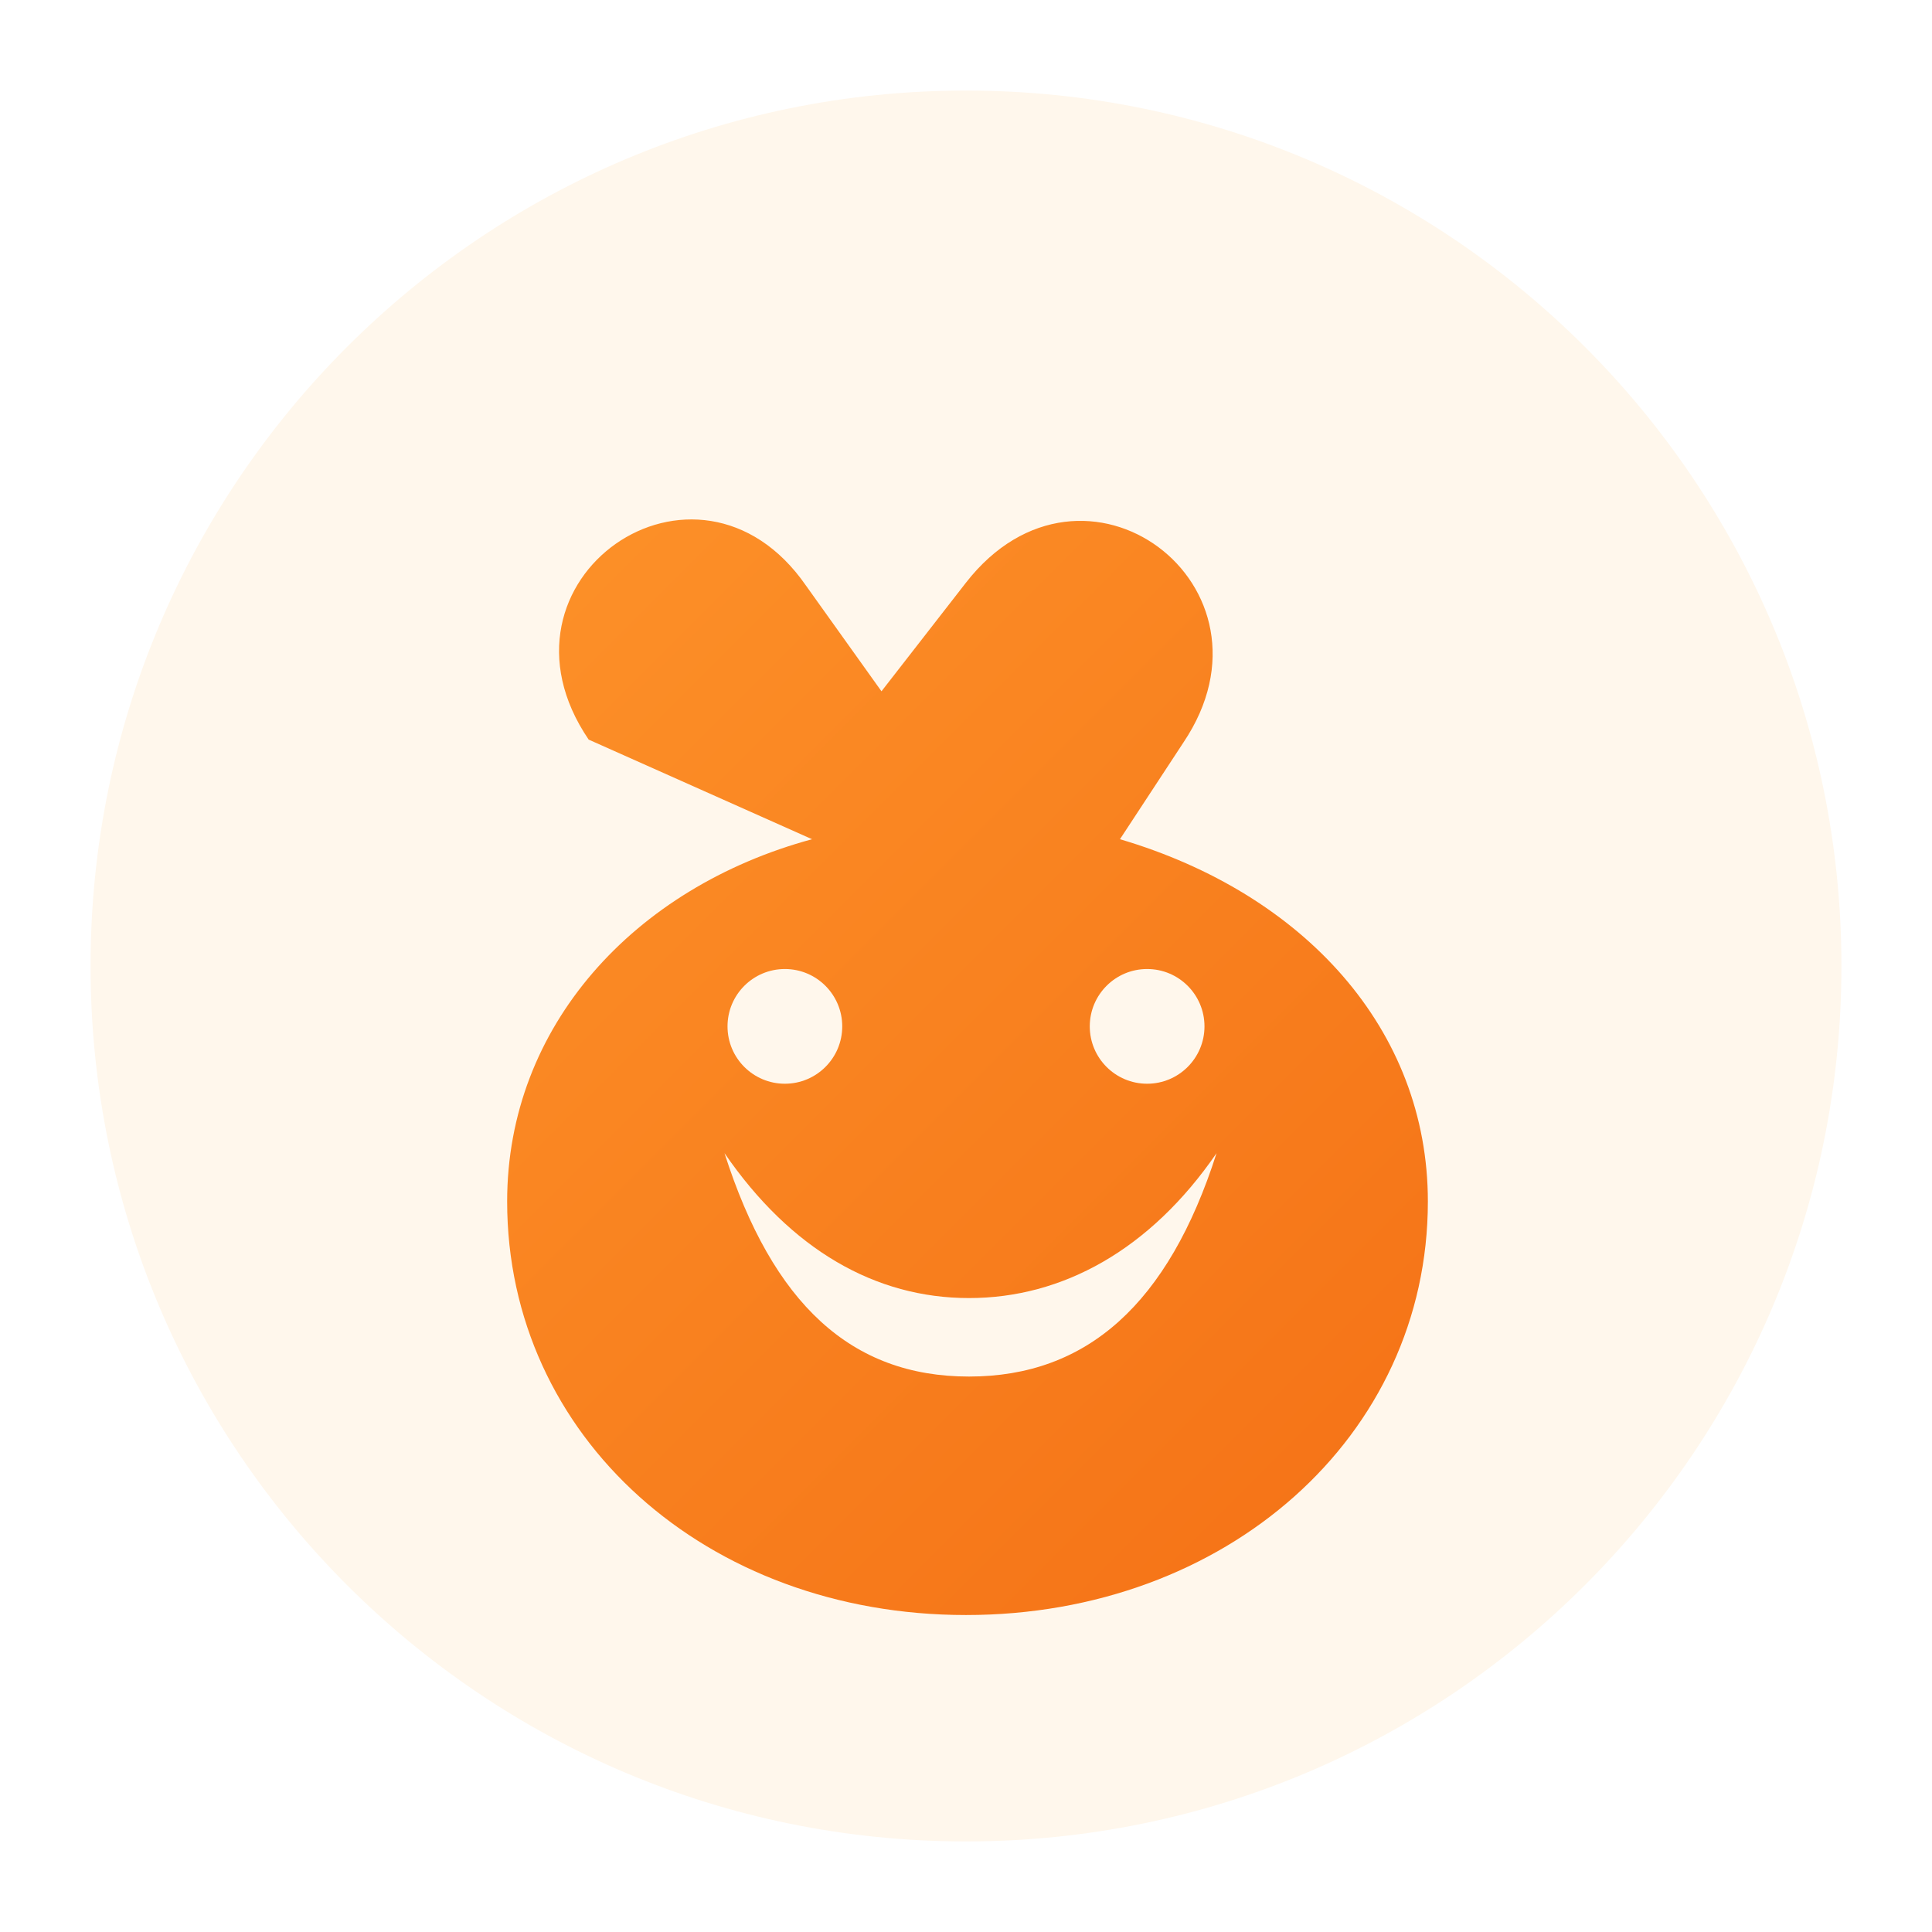
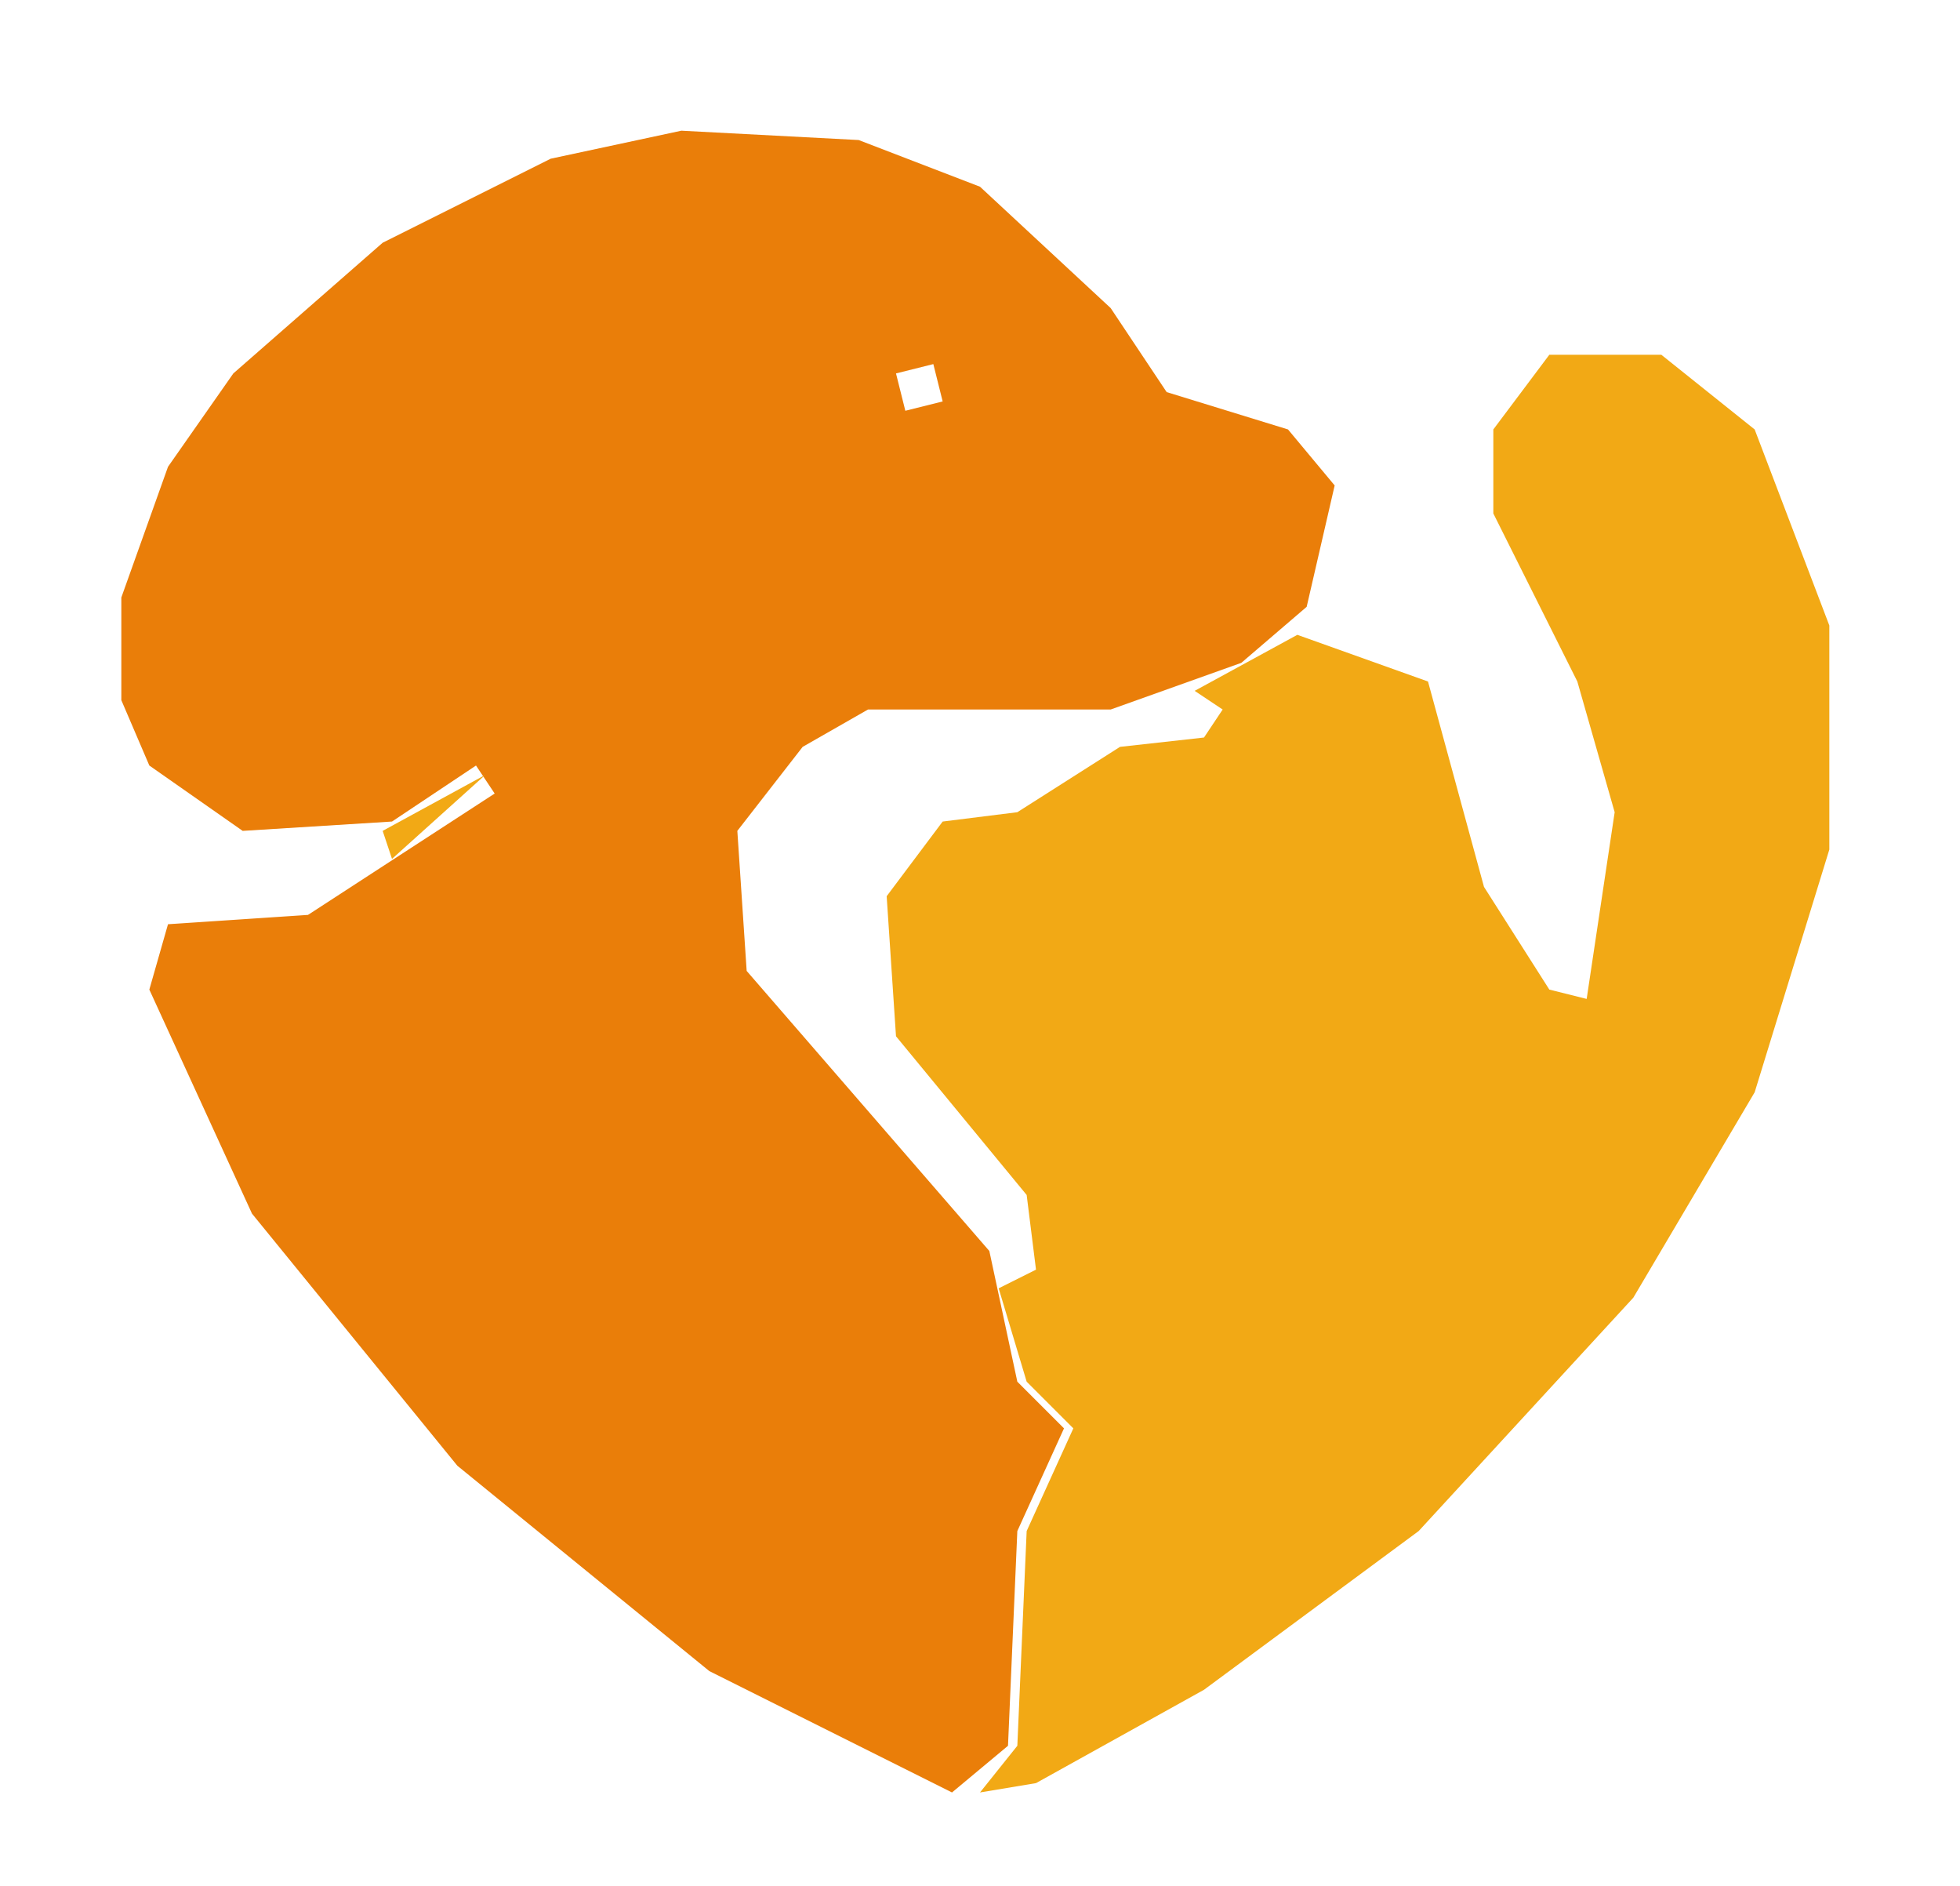
- <svg xmlns="http://www.w3.org/2000/svg" viewBox="0 0 64 64" role="img" aria-labelledby="title desc">
-   <defs>
-     <linearGradient id="g" x1="8" y1="8" x2="56" y2="56" gradientUnits="userSpaceOnUse">
-       <stop stop-color="#FF9A2E" />
-       <stop offset="1" stop-color="#F36B12" />
-     </linearGradient>
-   </defs>
-   <circle cx="32" cy="32" r="29" fill="#FFF7EC" />
-   <path d="M19.5 24.5c-3.6-5.3 3.6-10.3 7.2-5.1l2.5 3.5 2.8-3.6c3.9-5 10.7.1 7.2 5.3l-2.1 3.2c6.1 1.8 10.2 6.3 10.2 12 0 7.8-6.7 13.7-15.3 13.7S16.8 47.6 16.8 39.8c0-5.8 4.2-10.4 10.1-12l-7.4-3.3Z" fill="url(#g)" />
-   <path d="M24 38.2c2.2 3.2 5 4.8 8.1 4.8s6-1.6 8.2-4.8c-1.6 5-4.3 7.4-8.2 7.4S25.6 43.2 24 38.2Z" fill="#FFF7EC" />
-   <circle cx="26" cy="34" r="1.9" fill="#FFF7EC" />
-   <circle cx="38" cy="34" r="1.9" fill="#FFF7EC" />
+ <svg xmlns="http://www.w3.org/2000/svg" viewBox="0 0 210 202" role="img" aria-labelledby="title desc">
+   <path fill="#EA7E09" fill-rule="evenodd" d="M73.00,14.00 L59.00,17.00 L41.00,26.00 L25.00,40.00 L18.00,50.00 L13.00,64.00 L13.00,75.00 L16.00,82.00 L26.00,89.00 L42.00,88.00 L51.00,82.00 L53.00,85.00 L33.00,98.00 L18.00,99.00 L16.00,106.00 L27.00,130.00 L49.00,157.00 L76.00,179.00 L102.00,192.00 L108.00,187.00 L109.00,164.00 L114.00,153.00 L109.00,148.00 L106.00,134.00 L80.00,104.00 L79.00,89.00 L86.00,80.00 L93.00,76.00 L119.00,76.00 L133.00,71.00 L140.00,65.00 L143.00,52.00 L138.00,46.00 L125.00,42.00 L119.00,33.00 L105.00,20.00 L92.00,15.00 Z M96.00,40.00 L100.00,39.00 L101.00,43.00 L97.00,44.00 Z" />
+   <path fill="#F2A915" fill-rule="evenodd" d="M52.00,83.00 L41.00,89.00 L42.00,92.00 Z" />
+   <path fill="#F2A915" fill-rule="evenodd" d="M178.00,38.00 L166.00,38.00 L160.00,46.00 L160.00,55.00 L169.00,73.00 L173.00,87.00 L170.00,107.00 L166.00,106.00 L159.00,95.00 L153.00,73.00 L139.00,68.00 L128.00,74.00 L131.00,76.00 L129.00,79.00 L120.00,80.00 L109.00,87.00 L101.00,88.00 L95.00,96.00 L96.00,111.00 L110.00,128.00 L111.00,136.00 L107.00,138.00 L110.00,148.00 L115.00,153.00 L110.00,164.00 L109.00,187.00 L105.00,192.00 L111.00,191.00 L129.00,181.00 L152.00,164.00 L175.00,139.00 L188.00,117.00 L196.00,91.00 L196.00,67.00 L188.00,46.00 Z" />
</svg>
